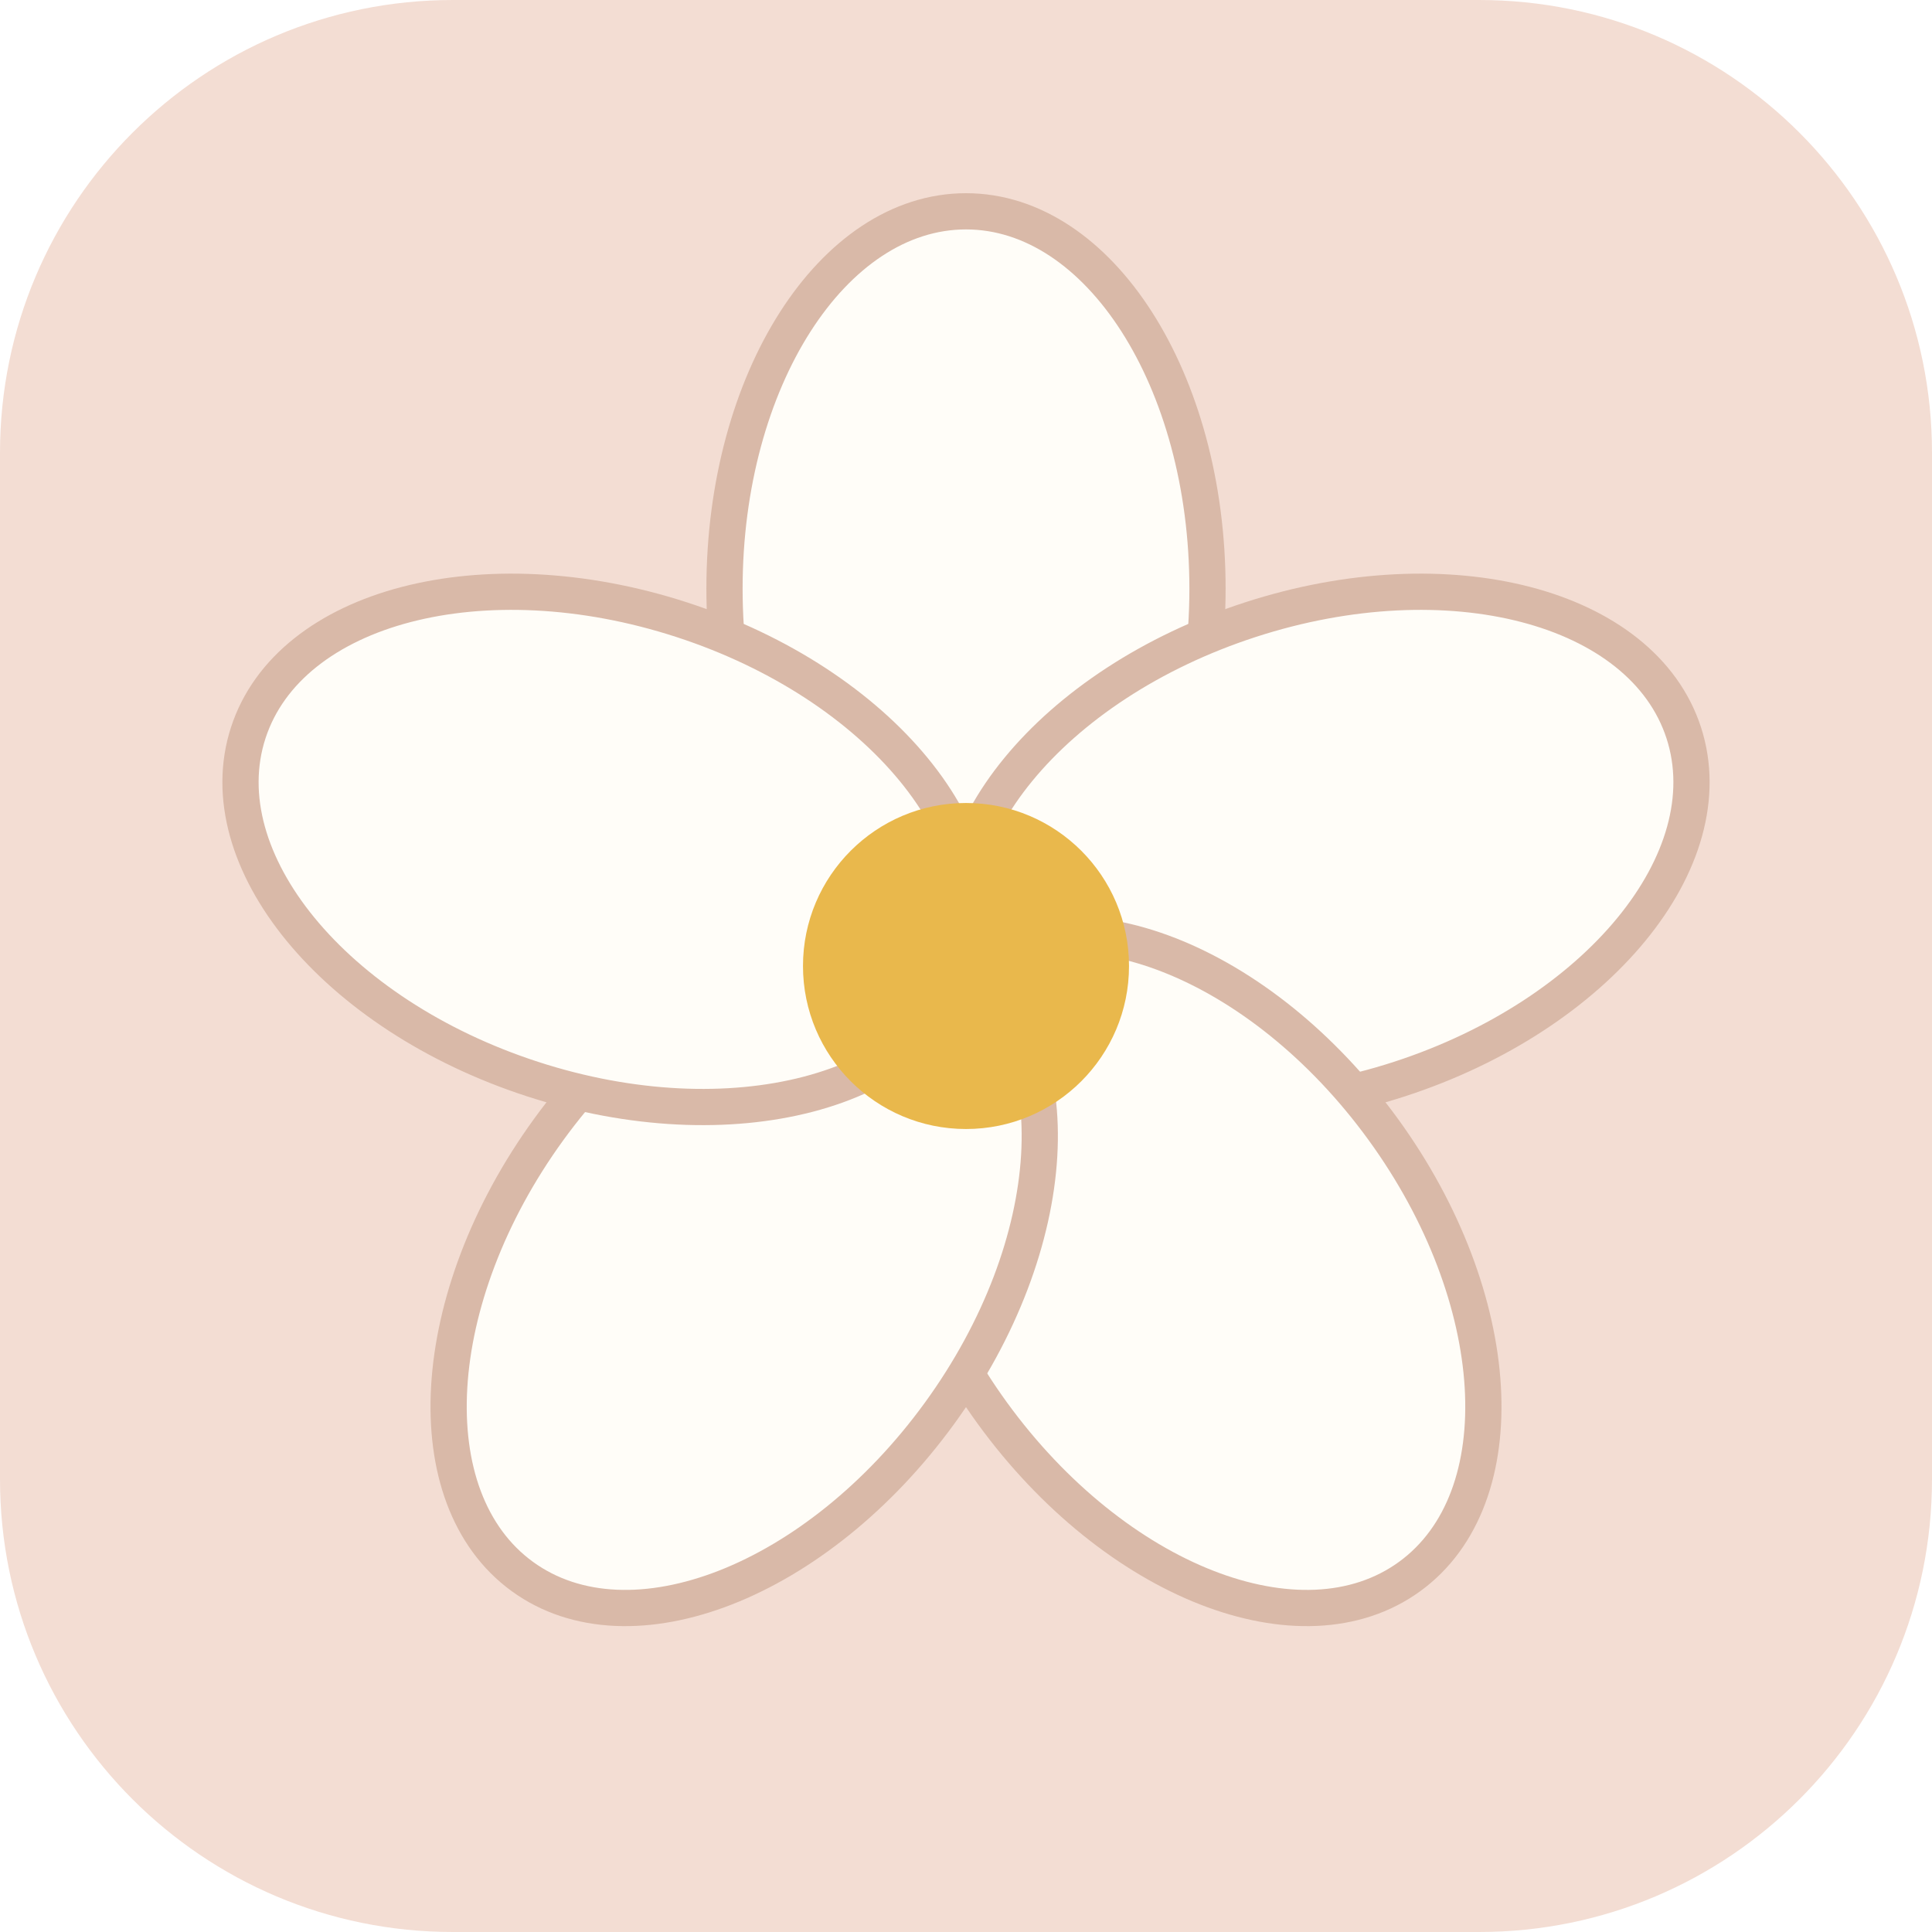
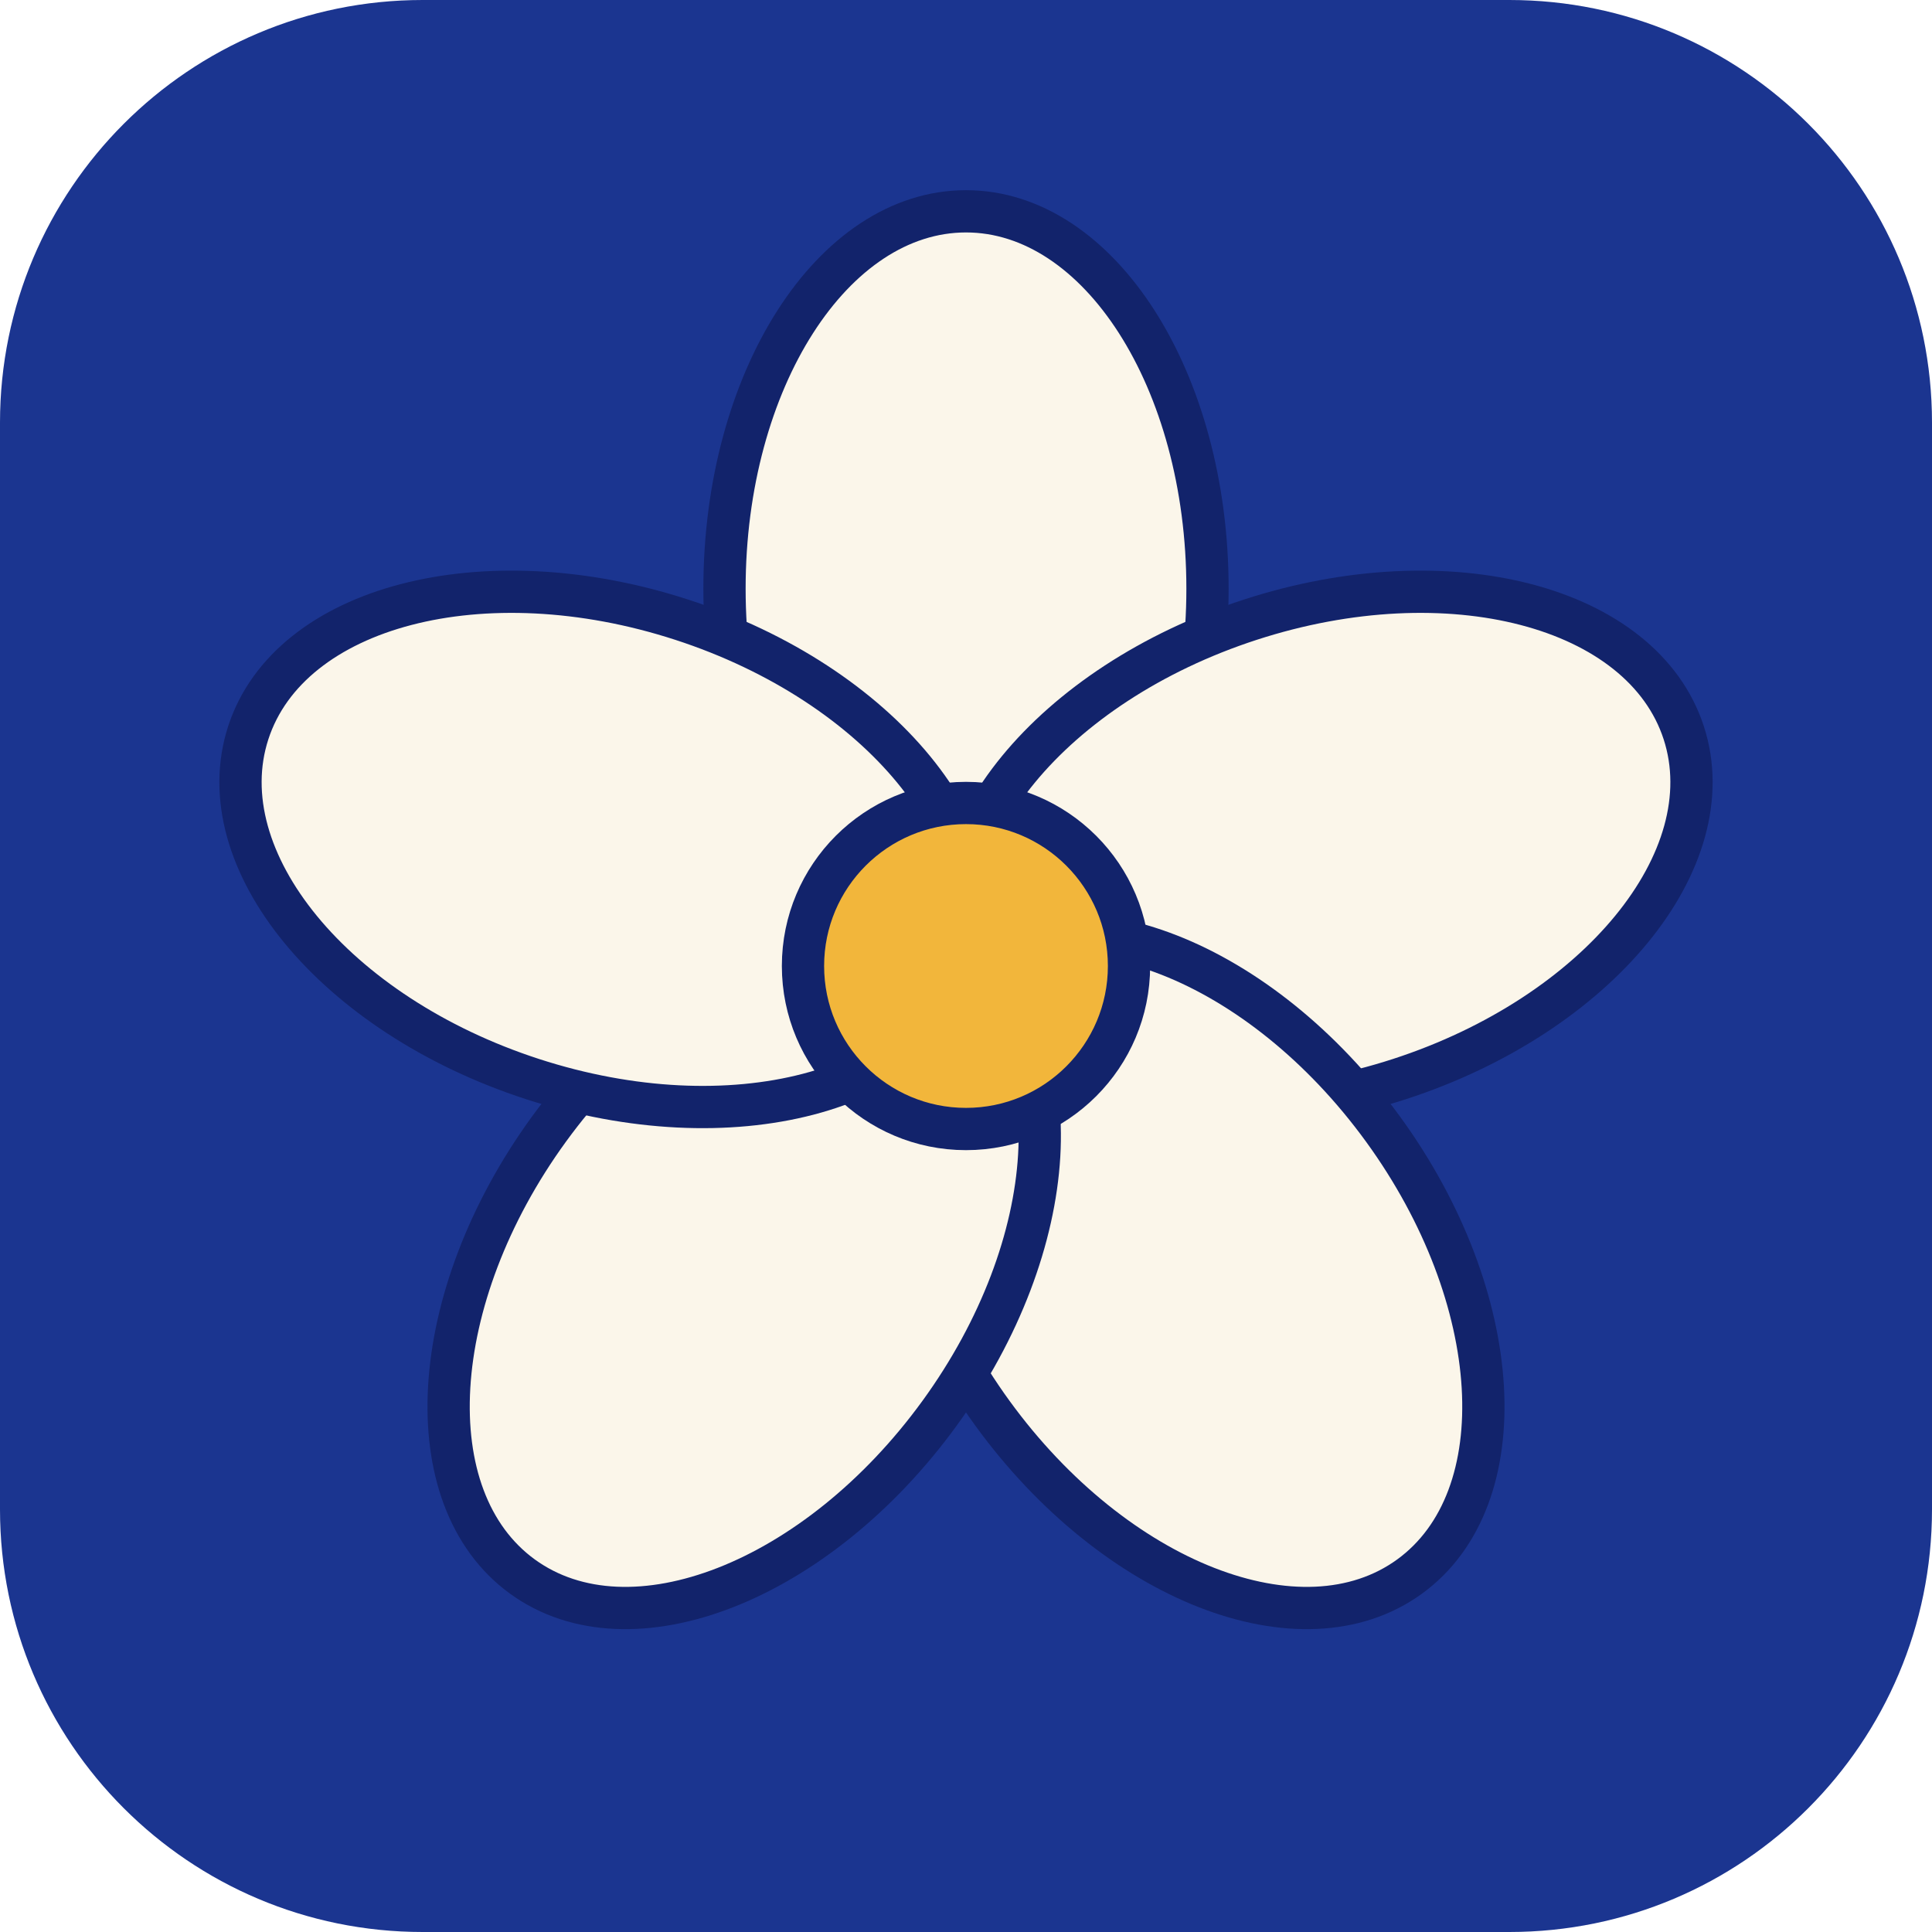
<svg xmlns="http://www.w3.org/2000/svg" viewBox="0 0 64 64" role="img" aria-label="Azahar Nail Studio">
-   <rect width="64" height="64" rx="15" fill="#F3DDD3" />
-   <g transform="translate(32 32)" fill="#FFFDF8" stroke="#D9B9A8" stroke-width="1.2">
+   <rect width="64" height="64" rx="14" fill="#1B3590" />
+   <g transform="translate(32 32)" fill="#FBF6EA" stroke="#12236B" stroke-width="1.4" stroke-linejoin="round">
    <ellipse cx="0" cy="-12.5" rx="8" ry="12.5" />
    <ellipse cx="0" cy="-12.5" rx="8" ry="12.5" transform="rotate(72)" />
    <ellipse cx="0" cy="-12.5" rx="8" ry="12.5" transform="rotate(144)" />
    <ellipse cx="0" cy="-12.5" rx="8" ry="12.5" transform="rotate(216)" />
    <ellipse cx="0" cy="-12.5" rx="8" ry="12.5" transform="rotate(288)" />
-     <circle r="5.4" fill="#E9B84C" stroke="none" />
+     <circle r="5.4" fill="#F2B63B" stroke="#12236B" />
  </g>
</svg>
